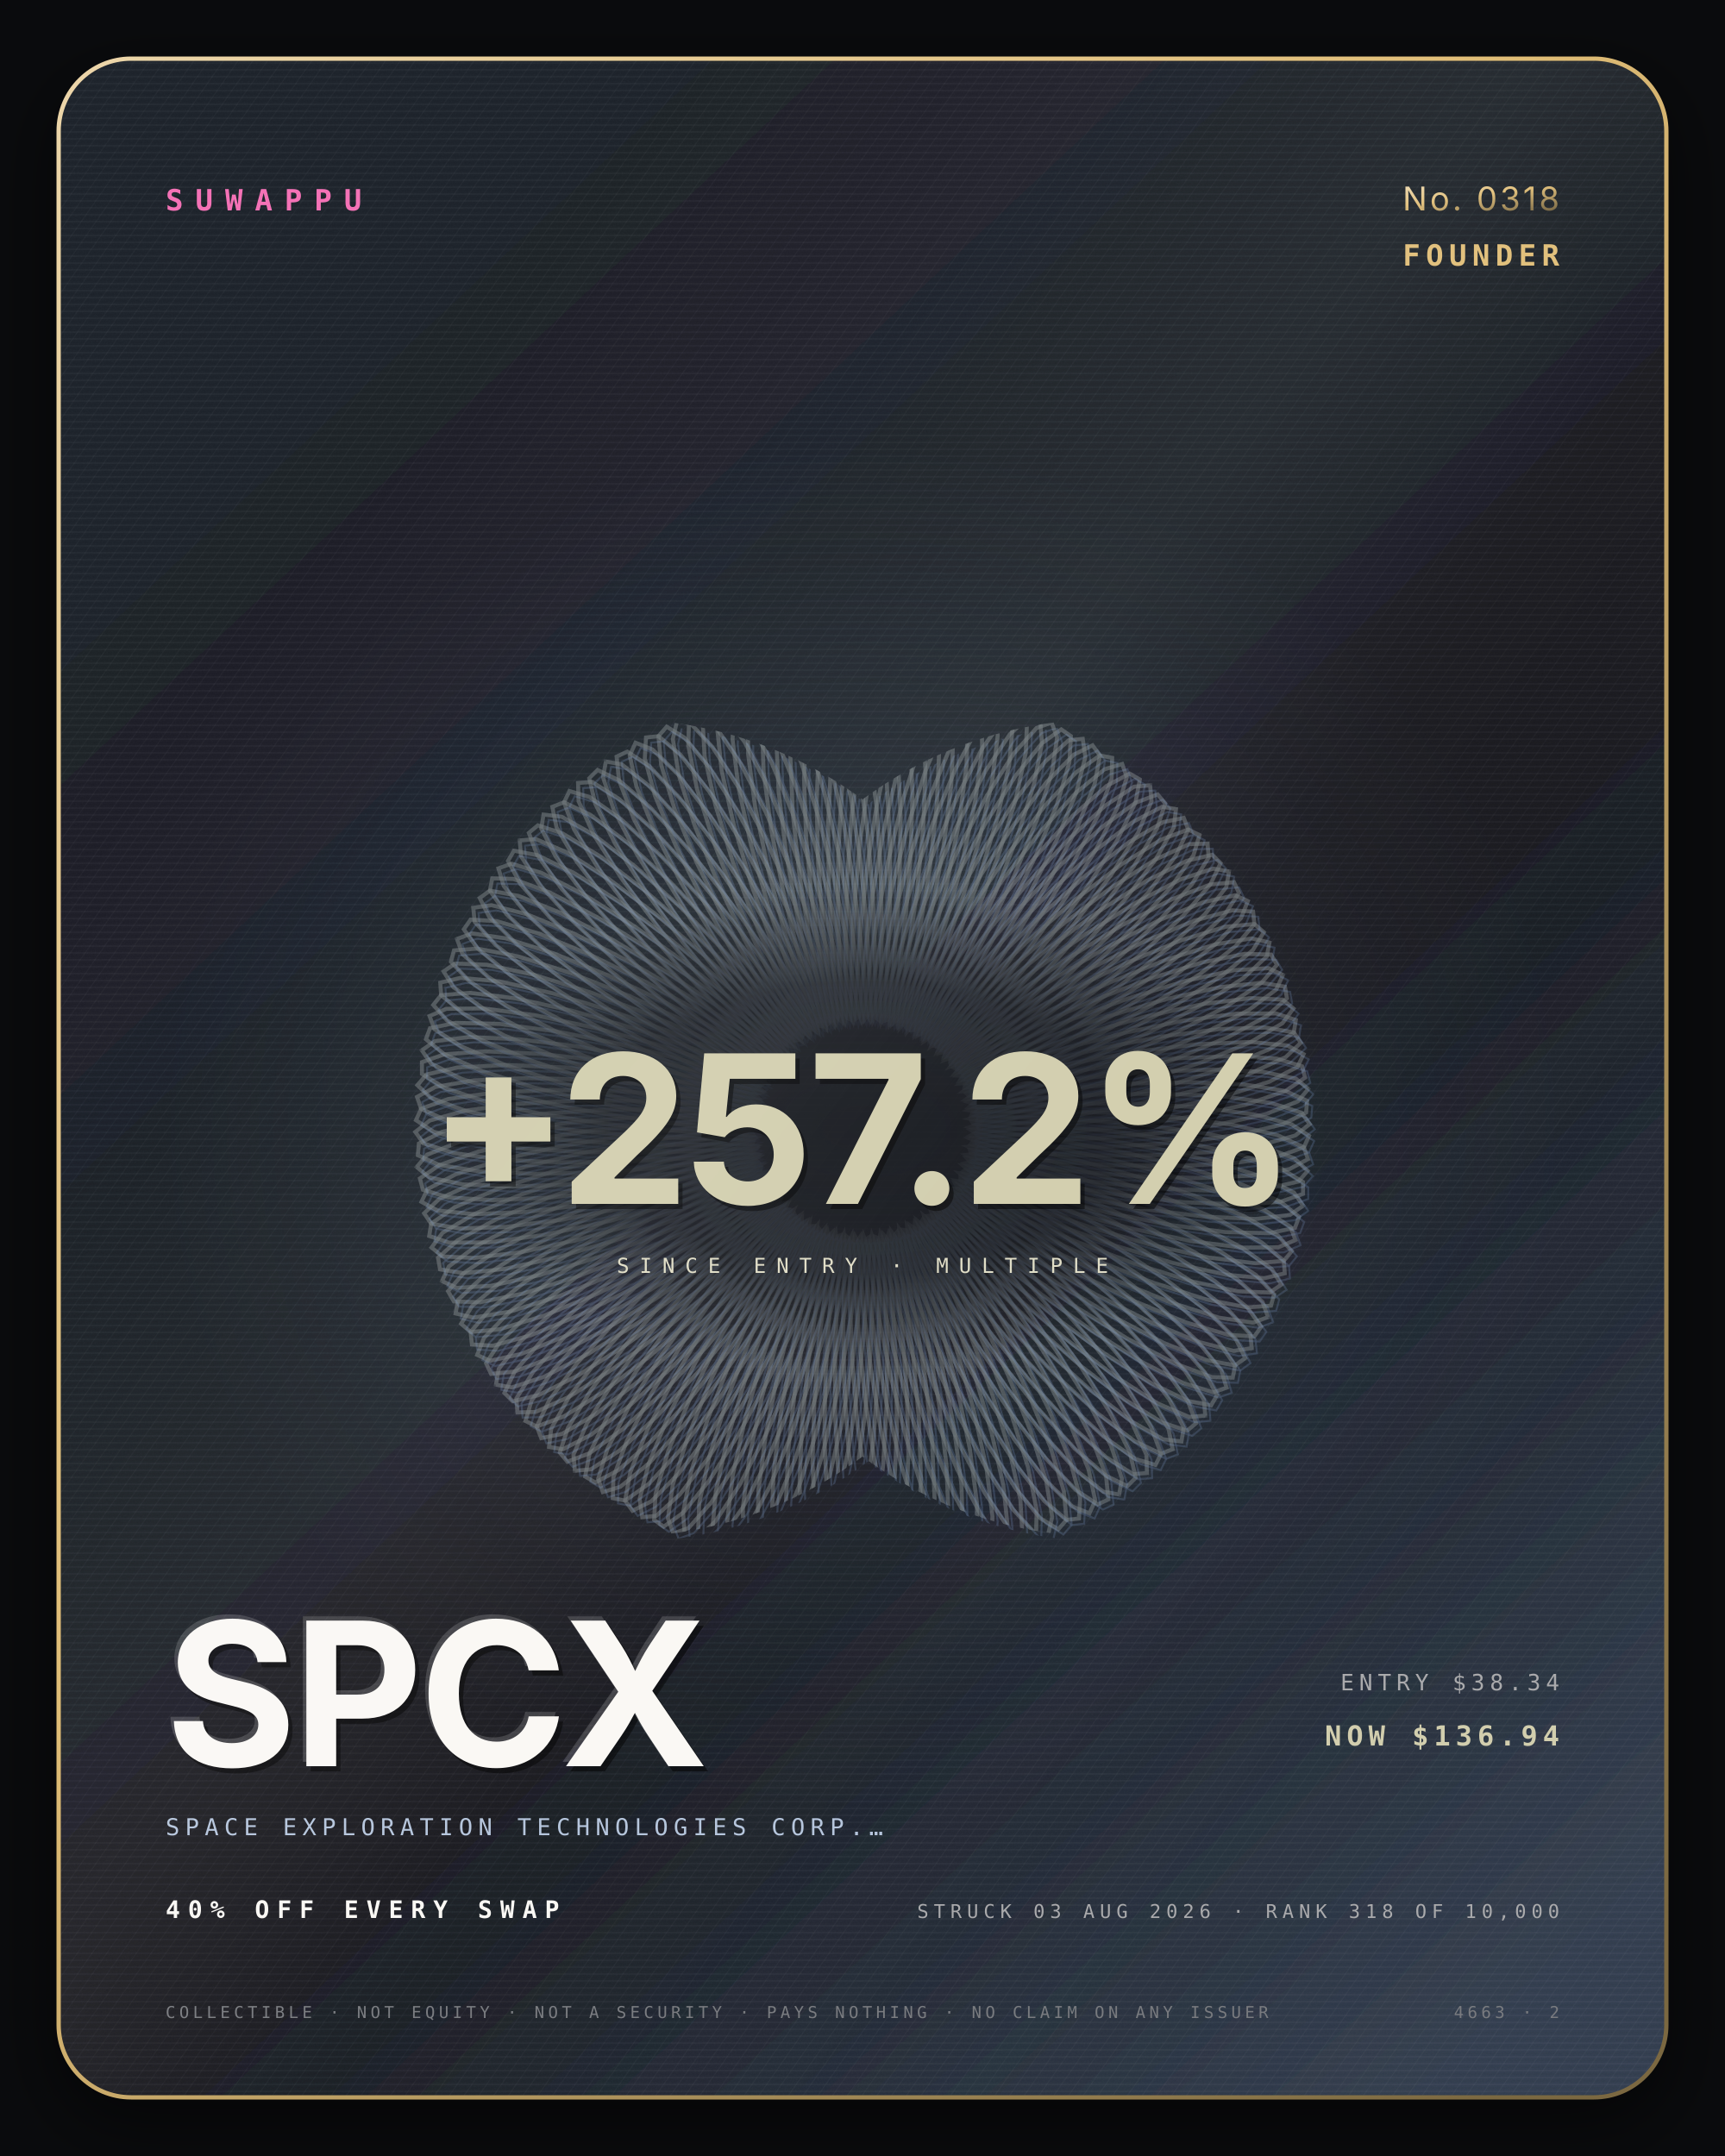
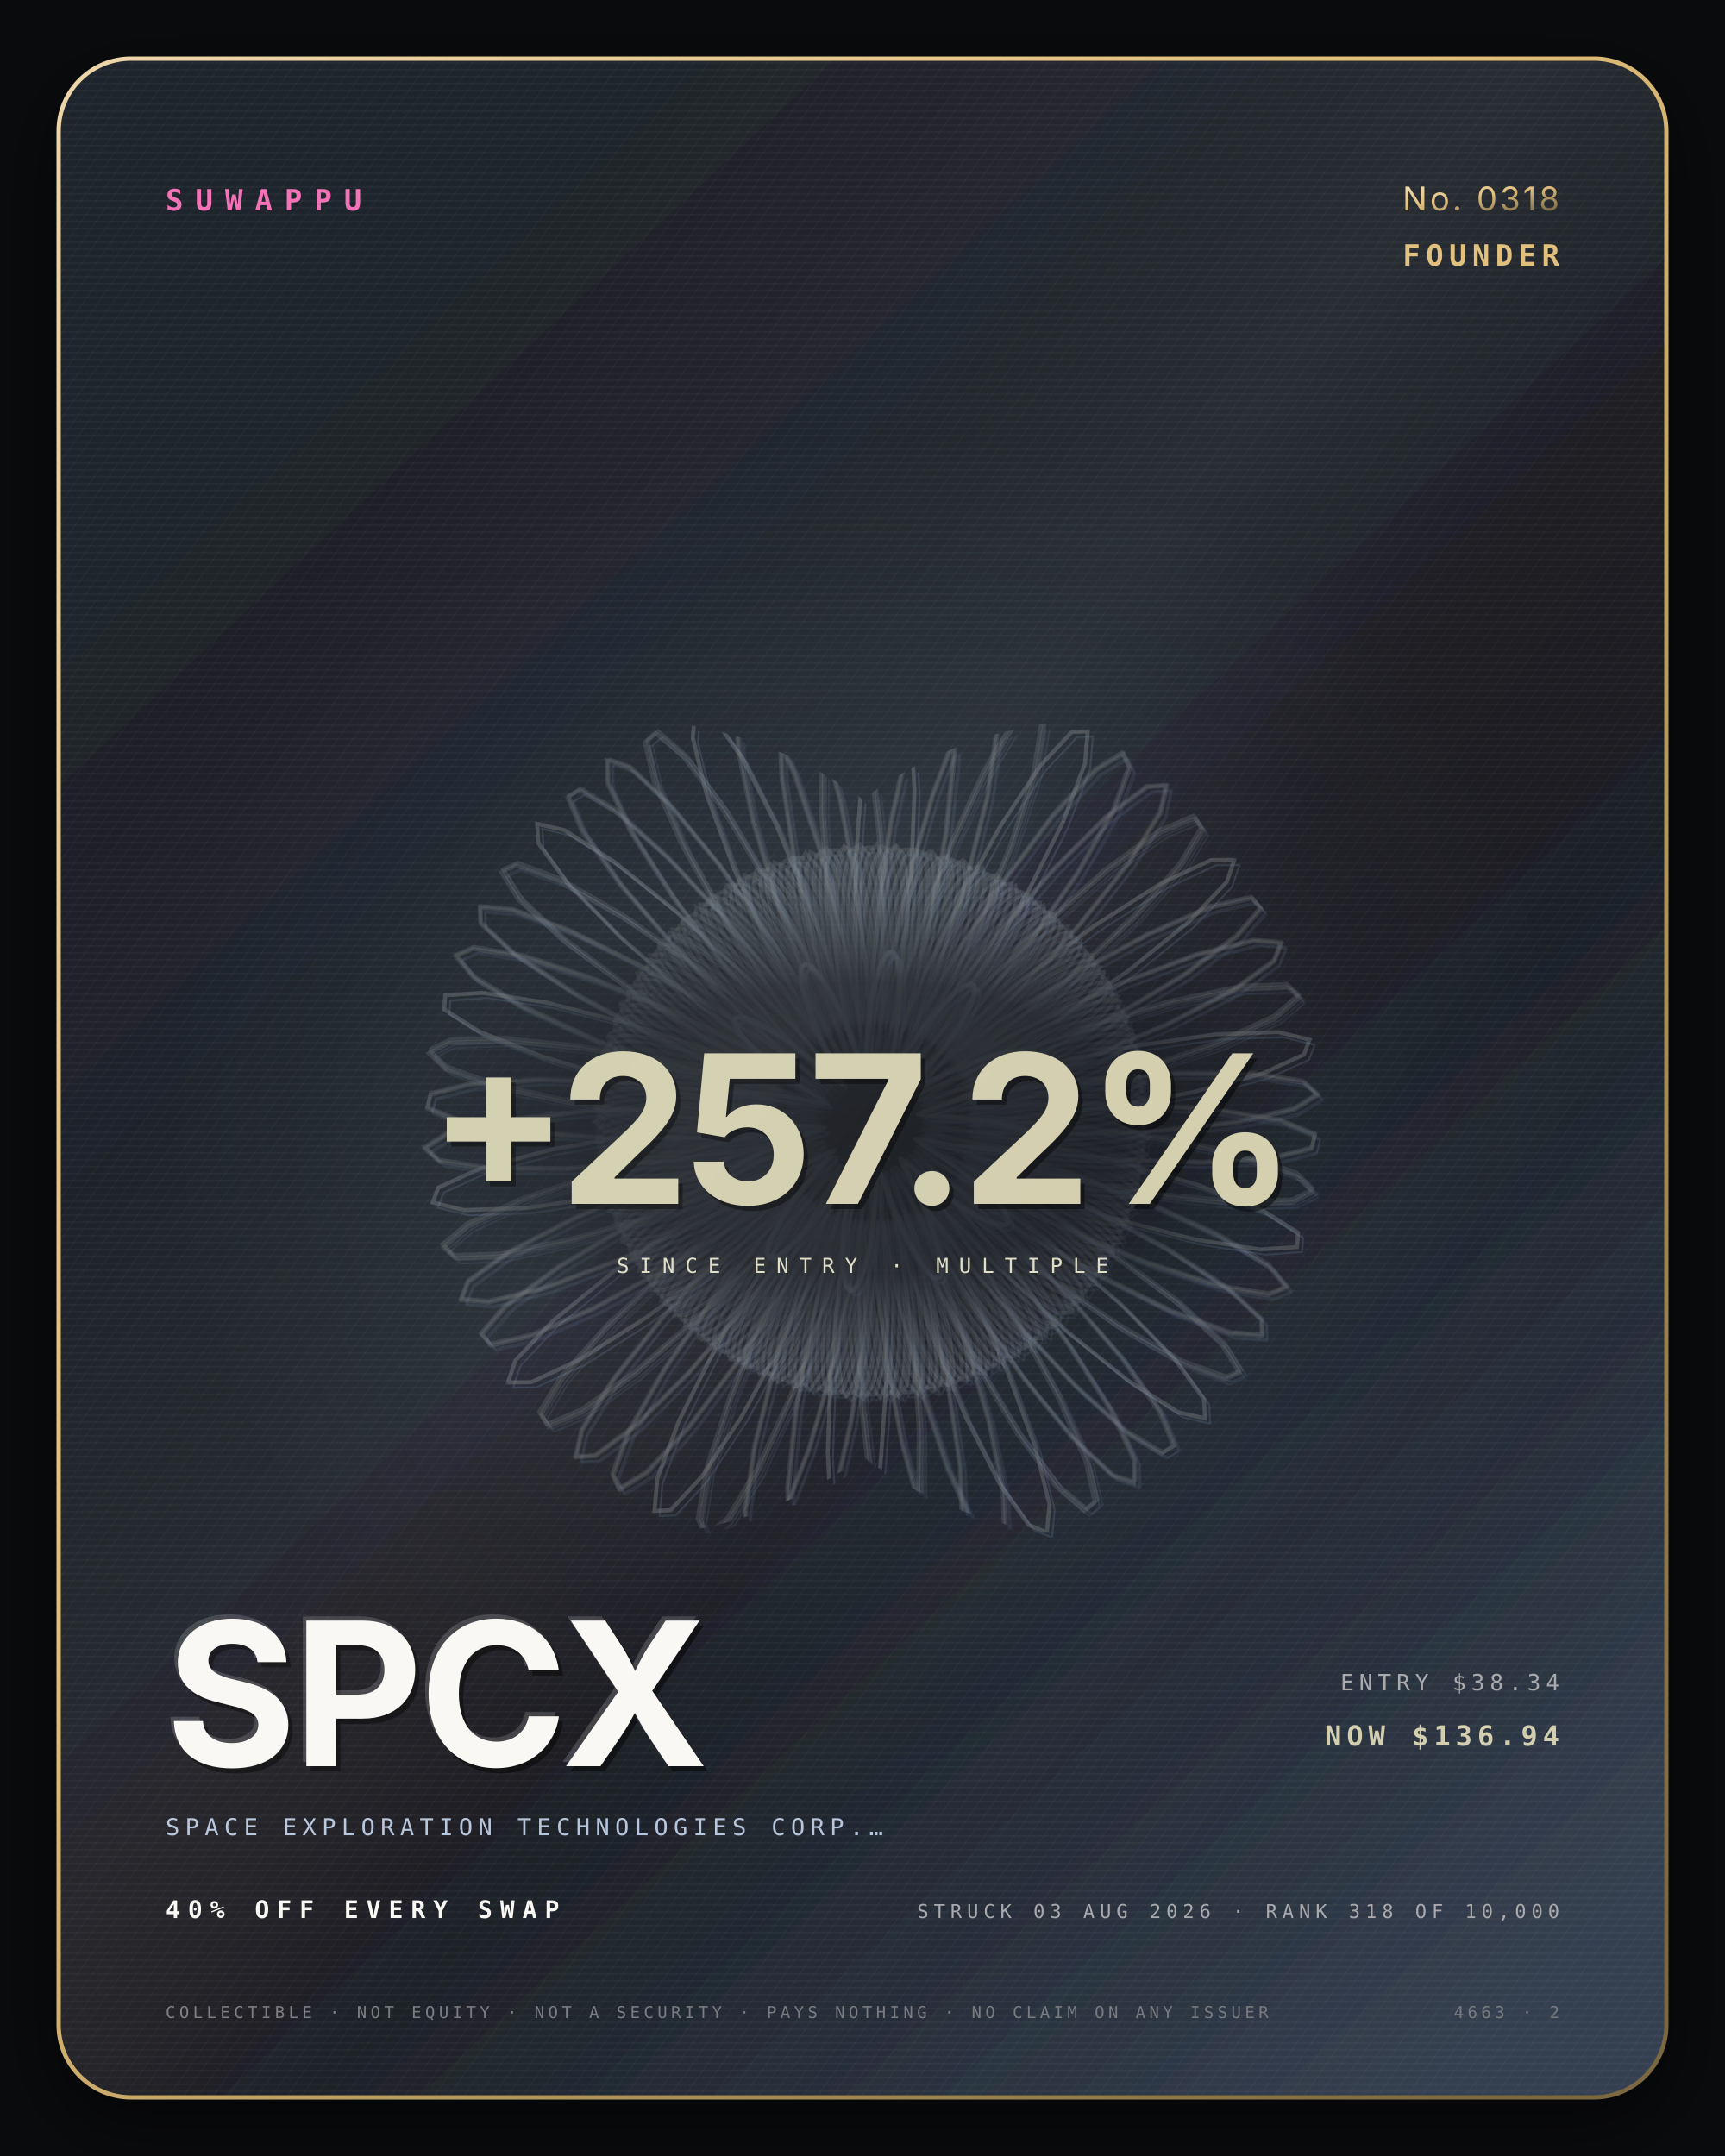
<svg xmlns="http://www.w3.org/2000/svg" width="1000" height="1250" viewBox="0 0 1000 1250" role="img" aria-label="SPCX position card">
  <defs>
    <clipPath id="cut">
      <circle cx="359" cy="654" r="237" />
      <circle cx="641" cy="654" r="237" />
    </clipPath>
    <clipPath id="card">
      <rect x="34" y="34" width="932" height="1182" rx="42" />
    </clipPath>
    <linearGradient id="mgrad" x1="0" y1="0" x2="0.9" y2="1">
      <stop offset="0" stop-color="#ecd6aa" />
      <stop offset="0.45" stop-color="#e0bd76" />
      <stop offset="1" stop-color="#7b6841" />
    </linearGradient>
    <linearGradient id="sheen" x1="0" y1="0" x2="1" y2="1">
      <stop offset="0.22" stop-color="#ffffff" stop-opacity="0" />
      <stop offset="0.46" stop-color="#ffffff" stop-opacity="0.065" />
      <stop offset="0.58" stop-color="#ffffff" stop-opacity="0.015" />
      <stop offset="0.80" stop-color="#ffffff" stop-opacity="0" />
    </linearGradient>
    <pattern id="brush" width="1000" height="4" patternUnits="userSpaceOnUse">
      <line x1="0" y1="0.5" x2="1000" y2="0.5" stroke="#ffffff" stroke-opacity="0.028" stroke-width="1" />
      <line x1="0" y1="2.5" x2="1000" y2="2.5" stroke="#000000" stroke-opacity="0.020" stroke-width="1" />
    </pattern>
    <filter id="drop" x="-6%" y="-6%" width="112%" height="112%">
      <feDropShadow dx="0" dy="14" stdDeviation="20" flood-color="#000000" flood-opacity="0.55" />
    </filter>
    <filter id="grain">
      <feTurbulence type="fractalNoise" baseFrequency="0.9" numOctaves="2" seed="7" stitchTiles="stitch" />
      <feColorMatrix type="matrix" values="0 0 0 0 0.5 0 0 0 0 0.5 0 0 0 0 0.5 0 0 0 0.04 0" />
    </filter>
-     <radialGradient id="fadeg" gradientUnits="userSpaceOnUse" cx="500.0" cy="654" r="259.44">
+     <radialGradient id="fadeg" gradientUnits="userSpaceOnUse" cx="505.0" cy="650" r="259.44">
      <stop offset="0.55" stop-color="#ffffff" />
      <stop offset="1" stop-color="#000000" />
    </radialGradient>
    <mask id="fade">
-       <circle cx="500.0" cy="654" r="259.44" fill="url(#fadeg)" />
+       <circle cx="505.0" cy="650" r="259.44" fill="url(#fadeg)" />
    </mask>
    <radialGradient id="vig" cx="0.5" cy="0.42" r="0.75">
      <stop offset="0.55" stop-color="#000000" stop-opacity="0" />
      <stop offset="1" stop-color="#000000" stop-opacity="0.34" />
    </radialGradient>
-     <path id="e1" d="M759.4 654.0L752.8 660.6L733.8 666.3L705.0 670.1L670.2 671.9L634.2 671.7L601.6 670.1L576.9 668.2L563.0 667.4L561.7 668.8L572.9 673.5L594.7 682.1L624.0 694.3L656.5 709.4L687.6 726.0L713.0 742.2L729.2 756.1L734.0 765.6L726.9 769.6L708.7 767.3L682.0 759.1L650.3 746.1L617.7 730.4L588.3 714.7L565.6 701.7L552.1 693.9L548.8 693.5L555.5 701.4L570.5 717.5L591.1 740.4L613.7 767.7L635.0 796.3L651.8 822.6L661.5 843.1L662.9 855.2L655.9 857.2L641.4 848.7L621.5 830.8L598.8 806.1L576.0 778.0L555.8 750.6L540.2 728.0L530.5 713.8L526.9 710.3L528.8 718.7L534.9 738.2L543.3 766.7L552.0 800.8L559.1 836.0L563.3 867.7L563.7 891.8L560.3 905.1L553.5 905.7L544.4 893.5L534.2 870.1L524.3 838.8L515.7 803.7L509.1 769.7L504.6 741.5L501.8 722.8L500.0 716.3L498.2 722.8L495.4 741.5L490.9 769.7L484.3 803.7L475.7 838.8L465.8 870.1L455.6 893.5L446.5 905.7L439.7 905.1L436.3 891.8L436.7 867.7L440.9 836.0L448.0 800.8L456.7 766.7L465.1 738.2L471.2 718.7L473.1 710.3L469.5 713.8L459.8 728.0L444.2 750.6L424.0 778.0L401.2 806.1L378.5 830.8L358.6 848.7L344.1 857.2L337.1 855.2L338.5 843.1L348.2 822.6L365.0 796.3L386.3 767.7L408.9 740.4L429.5 717.5L444.5 701.4L451.2 693.5L447.9 693.9L434.4 701.7L411.7 714.7L382.3 730.4L349.7 746.1L318.0 759.1L291.3 767.3L273.1 769.6L266.0 765.6L270.8 756.1L287.0 742.2L312.4 726.0L343.5 709.4L376.0 694.3L405.3 682.1L427.1 673.5L438.3 668.8L437.0 667.4L423.1 668.2L398.4 670.1L365.8 671.7L329.8 671.9L295.0 670.1L266.2 666.3L247.2 660.6L240.6 654.0L247.2 647.4L266.2 641.7L295.0 637.9L329.8 636.1L365.8 636.3L398.4 637.9L423.1 639.8L437.0 640.6L438.3 639.2L427.1 634.5L405.3 625.9L376.0 613.7L343.5 598.6L312.4 582.0L287.0 565.8L270.8 551.9L266.0 542.4L273.1 538.4L291.3 540.7L318.0 548.9L349.7 561.9L382.3 577.6L411.7 593.3L434.4 606.3L447.9 614.1L451.2 614.5L444.5 606.6L429.5 590.5L408.9 567.6L386.3 540.3L365.0 511.7L348.2 485.4L338.5 464.9L337.1 452.8L344.1 450.8L358.6 459.3L378.5 477.2L401.2 501.9L424.0 530.0L444.2 557.4L459.8 580.0L469.5 594.2L473.1 597.7L471.2 589.3L465.1 569.8L456.7 541.3L448.0 507.2L440.9 472.0L436.7 440.3L436.3 416.2L439.7 402.9L446.5 402.3L455.6 414.5L465.8 437.9L475.7 469.2L484.3 504.3L490.9 538.3L495.4 566.5L498.2 585.2L500.0 591.7L501.8 585.2L504.6 566.5L509.1 538.3L515.7 504.3L524.3 469.2L534.2 437.9L544.4 414.5L553.5 402.3L560.3 402.9L563.7 416.2L563.3 440.3L559.1 472.0L552.0 507.2L543.3 541.3L534.9 569.8L528.8 589.3L526.9 597.7L530.5 594.2L540.2 580.0L555.8 557.4L576.0 530.0L598.8 501.9L621.5 477.2L641.4 459.3L655.9 450.8L662.9 452.8L661.5 464.9L651.8 485.4L635.0 511.7L613.7 540.3L591.1 567.6L570.5 590.5L555.5 606.6L548.8 614.5L552.1 614.1L565.6 606.3L588.3 593.3L617.7 577.6L650.3 561.9L682.0 548.9L708.7 540.7L726.9 538.4L734.0 542.4L729.2 551.9L713.0 565.8L687.6 582.0L656.5 598.6L624.0 613.7L594.7 625.9L572.9 634.5L561.7 639.2L563.0 640.6L576.9 639.8L601.6 637.9L634.2 636.3L670.2 636.1L705.0 637.9L733.8 641.7L752.8 647.4L759.4 654.0" />
+     <path id="e1" d="M764.4 650.0L753.4 657.8L722.3 663.7L677.2 666.3L626.9 665.4L580.8 662.0L547.8 658.2L533.9 656.5L541.2 659.3L568.0 668.3L608.5 683.6L654.4 703.8L696.6 725.8L726.7 745.9L738.9 760.1L731.1 765.2L705.0 760.0L665.7 745.1L620.8 723.5L578.6 700.0L546.5 680.2L529.8 669.2L530.4 671.0L546.8 686.9L574.5 715.3L607.1 752.1L637.4 791.0L659.1 824.8L668.1 847.1L662.8 853.4L644.6 842.1L617.3 815.3L586.2 778.0L556.9 737.8L534.2 703.0L520.9 681.2L517.9 677.4L523.8 693.4L535.5 726.9L549.0 772.3L560.6 821.1L567.3 864.3L567.5 893.5L561.5 903.0L550.9 890.9L538.2 859.4L525.8 814.6L515.9 765.3L509.5 720.9L506.3 690.3L505.0 679.3L503.7 690.3L500.5 720.9L494.1 765.3L484.2 814.6L471.8 859.4L459.1 890.9L448.5 903.0L442.5 893.5L442.7 864.3L449.4 821.1L461.0 772.3L474.5 726.9L486.2 693.4L492.1 677.4L489.1 681.2L475.8 703.0L453.1 737.8L423.8 778.0L392.7 815.3L365.4 842.1L347.2 853.4L341.9 847.1L350.9 824.8L372.6 791.0L402.9 752.1L435.5 715.3L463.2 686.9L479.6 671.0L480.2 669.2L463.5 680.2L431.4 700.0L389.2 723.5L344.3 745.1L305.0 760.0L278.9 765.2L271.1 760.1L283.3 745.9L313.4 725.8L355.6 703.8L401.5 683.6L442.0 668.3L468.8 659.3L476.1 656.5L462.2 658.2L429.2 662.0L383.1 665.4L332.8 666.3L287.7 663.7L256.6 657.8L245.6 650.0L256.6 642.2L287.7 636.3L332.8 633.7L383.1 634.6L429.2 638.0L462.2 641.8L476.1 643.5L468.8 640.7L442.0 631.7L401.5 616.4L355.6 596.2L313.4 574.2L283.3 554.1L271.1 539.9L278.9 534.8L305.0 540.0L344.3 554.9L389.2 576.5L431.4 600.0L463.5 619.8L480.2 630.8L479.6 629.0L463.2 613.1L435.5 584.7L402.9 547.9L372.6 509.0L350.9 475.2L341.9 452.9L347.2 446.6L365.4 457.9L392.7 484.7L423.8 522.0L453.1 562.2L475.8 597.0L489.1 618.8L492.1 622.6L486.2 606.6L474.5 573.1L461.0 527.7L449.4 478.9L442.7 435.7L442.5 406.5L448.5 397.0L459.1 409.1L471.8 440.6L484.2 485.4L494.1 534.7L500.5 579.1L503.7 609.7L505.0 620.7L506.3 609.7L509.5 579.1L515.9 534.7L525.8 485.4L538.2 440.6L550.9 409.1L561.5 397.0L567.5 406.5L567.3 435.7L560.6 478.9L549.0 527.7L535.5 573.1L523.8 606.6L517.9 622.6L520.9 618.8L534.2 597.0L556.9 562.2L586.2 522.0L617.3 484.7L644.6 457.9L662.8 446.6L668.1 452.9L659.1 475.2L637.4 509.0L607.1 547.9L574.5 584.7L546.8 613.1L530.4 629.0L529.8 630.8L546.5 619.8L578.6 600.0L620.8 576.5L665.7 554.9L705.0 540.0L731.1 534.8L738.9 539.9L726.7 554.1L696.6 574.2L654.4 596.2L608.5 616.4L568.0 631.7L541.2 640.7L533.9 643.5L547.8 641.8L580.8 638.0L626.9 634.6L677.2 633.7L722.3 636.3L753.4 642.2L764.4 650.0" />
+     <path id="e2" d="M665.3 650.0L658.1 654.8L638.4 658.4L611.8 660.1L585.7 660.2L567.3 659.9L561.5 660.8L569.8 664.5L589.3 671.6L614.2 681.7L637.3 693.0L651.9 702.9L653.7 708.9L642.2 709.4L620.7 704.4L594.9 695.8L571.7 686.7L557.1 680.8L554.3 681.3L563.2 689.5L580.2 704.7L599.9 723.6L616.0 741.9L623.7 754.7L620.7 758.6L607.7 752.7L588.3 738.7L567.5 720.9L550.5 705.0L541.0 696.4L540.3 698.5L547.1 711.9L558.2 733.8L569.3 758.7L576.6 780.2L577.5 792.3L571.7 791.8L560.8 778.9L547.5 757.2L535.0 733.2L525.8 714.0L521.1 705.4L520.5 710.4L522.4 728.1L524.8 753.8L525.7 780.6L524.1 801.1L520.1 809.6L514.7 803.7L509.2 785.0L505.0 758.9L502.4 732.7L501.0 713.7L499.6 707.2L496.8 714.9L491.6 734.5L484.0 760.1L474.9 784.5L466.3 800.6L460.3 803.7L458.5 793.1L461.2 771.7L467.3 745.3L474.3 721.0L479.0 705.3L478.6 701.8L471.6 710.7L458.4 728.7L441.5 750.1L424.7 768.2L412.2 777.7L407.5 775.7L411.7 762.8L423.5 742.4L439.2 720.1L453.7 701.3L461.9 690.4L460.4 689.3L448.2 697.0L427.8 709.9L404.0 723.4L383.0 732.9L370.4 735.4L369.6 730.1L380.8 718.3L400.8 703.1L423.6 688.3L442.4 677.1L451.2 671.3L447.0 670.9L430.2 674.3L405.1 679.0L378.3 682.5L357.2 683.0L347.6 680.0L352.2 674.2L369.6 667.1L395.0 660.4L421.1 655.3L440.4 652.0L447.5 650.0L440.4 648.0L421.1 644.7L395.0 639.6L369.6 632.9L352.2 625.8L347.6 620.0L357.2 617.0L378.3 617.5L405.1 621.0L430.2 625.7L447.0 629.1L451.2 628.7L442.4 622.9L423.6 611.7L400.8 596.9L380.8 581.7L369.6 569.9L370.4 564.6L383.0 567.1L404.0 576.6L427.8 590.1L448.2 603.0L460.4 610.7L461.9 609.6L453.7 598.7L439.2 579.9L423.5 557.6L411.7 537.2L407.5 524.3L412.2 522.3L424.7 531.8L441.5 549.9L458.4 571.3L471.6 589.3L478.6 598.2L479.0 594.7L474.3 579.0L467.3 554.7L461.2 528.3L458.5 506.9L460.3 496.3L466.3 499.4L474.9 515.5L484.0 539.9L491.6 565.5L496.8 585.1L499.6 592.8L501.0 586.3L502.4 567.3L505.0 541.1L509.2 515.0L514.7 496.3L520.1 490.4L524.1 498.9L525.7 519.4L524.8 546.2L522.4 571.9L520.5 589.6L521.1 594.6L525.8 586.0L535.0 566.8L547.5 542.8L560.8 521.1L571.7 508.2L577.5 507.7L576.6 519.8L569.3 541.3L558.2 566.2L547.1 588.1L540.3 601.5L541.0 603.6L550.5 595.0L567.5 579.1L588.3 561.3L607.7 547.3L620.7 541.4L623.7 545.3L616.0 558.1L599.9 576.4L580.2 595.3L563.2 610.5L554.3 618.7L557.1 619.2L571.7 613.3L594.9 604.2L620.7 595.6L642.2 590.6L653.7 591.1L651.9 597.1L637.3 607.0L614.2 618.3L589.3 628.4L569.8 635.5L561.5 639.2L567.3 640.1L585.7 639.8L611.8 639.9L638.4 641.6L658.1 645.2L665.3 650.0" />
+     <path id="e3" d="M604.1 650.0L601.6 653.0L594.3 655.6L583.3 657.4L570.2 658.2L556.9 658.2L545.1 657.7L536.6 657.1L532.3 657.0L532.9 658.1L538.0 660.7L546.8 665.1L557.9 670.9L569.4 677.9L579.7 685.2L587.2 691.9L590.9 697.2L590.1 700.3L585.0 700.7L576.3 698.5L565.3 693.8L553.4 687.6L542.3 680.8L533.2 674.9L527.2 670.8L524.8 669.8L525.8 672.2L529.9 678.2L535.8 687.3L542.6 698.4L548.8 710.3L553.5 721.3L555.7 730.0L555.3 735.1L552.2 735.9L546.9 732.2L540.2 724.7L532.9 714.4L525.9 702.9L520.1 691.8L515.7 683.0L513.1 677.9L512.0 677.3L512.1 681.6L512.7 690.1L513.2 701.9L513.2 715.2L512.4 728.3L510.6 739.3L508.0 746.6L505.0 749.1L502.0 746.6L499.4 739.3L497.6 728.3L496.8 715.2L496.8 701.9L497.3 690.1L497.9 681.6L498.0 677.3L496.9 677.9L494.3 683.0L489.9 691.8L484.1 702.9L477.1 714.4L469.8 724.7L463.1 732.2L457.8 735.9L454.7 735.1L454.3 730.0L456.5 721.3L461.2 710.3L467.4 698.4L474.2 687.3L480.1 678.2L484.2 672.2L485.2 669.8L482.8 670.8L476.8 674.9L467.7 680.8L456.6 687.6L444.7 693.8L433.7 698.5L425.0 700.7L419.9 700.3L419.1 697.2L422.8 691.9L430.3 685.2L440.6 677.9L452.1 670.9L463.2 665.1L472.0 660.7L477.1 658.1L477.7 657.0L473.4 657.1L464.9 657.7L453.1 658.2L439.8 658.2L426.7 657.4L415.7 655.6L408.4 653.0L405.9 650.0L408.4 647.0L415.7 644.4L426.7 642.6L439.8 641.8L453.1 641.8L464.9 642.3L473.4 642.9L477.7 643.0L477.1 641.9L472.0 639.3L463.2 634.9L452.1 629.1L440.6 622.1L430.3 614.8L422.8 608.1L419.1 602.8L419.9 599.7L425.0 599.3L433.7 601.5L444.7 606.2L456.6 612.4L467.7 619.2L476.8 625.1L482.8 629.2L485.2 630.2L484.2 627.8L480.1 621.8L474.2 612.7L467.4 601.6L461.2 589.7L456.5 578.7L454.3 570.0L454.7 564.9L457.8 564.1L463.1 567.8L469.8 575.3L477.1 585.6L484.1 597.1L489.9 608.2L494.3 617.0L496.9 622.1L498.0 622.7L497.9 618.4L497.3 609.9L496.8 598.1L496.8 584.8L497.6 571.7L499.4 560.7L502.0 553.4L505.0 550.9L508.0 553.4L510.6 560.7L512.4 571.7L513.2 584.8L513.2 598.1L512.7 609.9L512.1 618.4L512.0 622.7L513.1 622.1L515.7 617.0L520.1 608.2L525.9 597.1L532.9 585.6L540.2 575.3L546.9 567.8L552.2 564.1L555.3 564.9L555.7 570.0L553.5 578.7L548.8 589.7L542.6 601.6L535.8 612.7L529.9 621.8L525.8 627.8L524.8 630.2L527.2 629.2L533.2 625.1L542.3 619.2L553.4 612.4L565.3 606.2L576.3 601.5L585.0 599.3L590.1 599.7L590.9 602.8L587.2 608.1L579.7 614.8L569.4 622.1L557.9 629.1L546.8 634.9L538.0 639.3L532.9 641.9L532.3 643.0L536.6 642.9L545.1 642.3L556.9 641.8L570.2 641.8L583.3 642.6L594.3 644.4L601.6 647.0L604.1 650.0" />
    <linearGradient id="plate" x1="0.1" y1="0" x2="0.85" y2="1">
      <stop offset="0" stop-color="#1e232c" />
      <stop offset="0.62" stop-color="#14171d" />
      <stop offset="1" stop-color="#333e4f" />
    </linearGradient>
    <radialGradient id="bloom" cx="0.5" cy="0.5" r="0.5">
      <stop offset="0" stop-color="#c3bf95" stop-opacity="0.12" />
      <stop offset="0.5" stop-color="#7d9cc9" stop-opacity="0.06" />
      <stop offset="1" stop-color="#7d9cc9" stop-opacity="0" />
    </radialGradient>
    <radialGradient id="clear" cx="0.5" cy="0.5" r="0.5">
      <stop offset="0" stop-color="#14171d" stop-opacity="0.90" />
      <stop offset="0.6" stop-color="#14171d" stop-opacity="0.74" />
      <stop offset="1" stop-color="#14171d" stop-opacity="0" />
    </radialGradient>
    <pattern id="hatch" width="7" height="7" patternUnits="userSpaceOnUse" patternTransform="rotate(35)">
      <line x1="0" y1="0" x2="0" y2="7" stroke="#ffffff" stroke-opacity="0.030" stroke-width="1" />
    </pattern>
  </defs>
  <rect width="1000" height="1250" fill="#0a0b0d" />
  <rect x="34" y="34" width="932" height="1182" rx="42" fill="url(#plate)" filter="url(#drop)" />
  <g clip-path="url(#card)">
    <rect width="1000" height="1250" fill="url(#hatch)" />
    <rect width="1000" height="1250" fill="url(#brush)" />
    <rect width="1000" height="1250" filter="url(#grain)" />
-     <ellipse cx="500.0" cy="654" rx="409.44" ry="399.44" fill="url(#bloom)" />
+     <ellipse cx="505.0" cy="650" rx="409.44" ry="399.44" fill="url(#bloom)" />
    <g clip-path="url(#cut)" stroke="#9ba3a4" fill="none" stroke-width="2.3" opacity="0.66">
-       <use href="#e1" transform="rotate(235.00 500.0 654)" opacity="0.34" />
-       <use href="#e1" transform="rotate(250.00 500.0 654)" opacity="0.34" />
-       <use href="#e1" transform="rotate(265.00 500.0 654)" opacity="0.34" />
-       <use href="#e1" transform="rotate(280.00 500.0 654)" opacity="0.34" />
-       <use href="#e1" transform="rotate(295.00 500.0 654)" opacity="0.34" />
-       <use href="#e1" transform="rotate(310.00 500.0 654)" opacity="0.34" />
-       <use href="#e1" transform="rotate(325.00 500.0 654)" opacity="0.34" />
-       <use href="#e1" transform="rotate(340.00 500.0 654)" opacity="0.34" />
-       <use href="#e1" transform="rotate(355.00 500.0 654)" opacity="0.34" />
-       <use href="#e1" transform="rotate(370.00 500.0 654)" opacity="0.34" />
-       <use href="#e1" transform="rotate(385.00 500.0 654)" opacity="0.34" />
-       <use href="#e1" transform="rotate(400.00 500.0 654)" opacity="0.34" />
-       <use href="#e1" transform="rotate(415.00 500.0 654)" opacity="0.34" />
-       <use href="#e1" transform="rotate(430.00 500.0 654)" opacity="0.34" />
-       <use href="#e1" transform="rotate(445.00 500.0 654)" opacity="0.34" />
-       <use href="#e1" transform="rotate(460.00 500.0 654)" opacity="0.34" />
-       <use href="#e1" transform="rotate(475.00 500.0 654)" opacity="0.34" />
-       <use href="#e1" transform="rotate(490.00 500.0 654)" opacity="0.34" />
-       <use href="#e1" transform="rotate(505.00 500.0 654)" opacity="0.34" />
-       <use href="#e1" transform="rotate(520.00 500.0 654)" opacity="0.34" />
-       <use href="#e1" transform="rotate(535.00 500.0 654)" opacity="0.34" />
-       <use href="#e1" transform="rotate(550.00 500.0 654)" opacity="0.34" />
-       <use href="#e1" transform="rotate(565.00 500.0 654)" opacity="0.34" />
-       <use href="#e1" transform="rotate(580.00 500.0 654)" opacity="0.34" />
+       <use href="#e1" transform="rotate(53.80 505.0 650)" opacity="0.26" />
+       <use href="#e1" transform="rotate(99.03 505.0 650)" opacity="0.26" />
+       <use href="#e1" transform="rotate(144.29 505.0 650)" opacity="0.26" />
+       <use href="#e1" transform="rotate(189.18 505.0 650)" opacity="0.26" />
+       <use href="#e1" transform="rotate(234.03 505.0 650)" opacity="0.26" />
+       <use href="#e1" transform="rotate(279.30 505.0 650)" opacity="0.26" />
+       <use href="#e1" transform="rotate(324.25 505.0 650)" opacity="0.26" />
+       <use href="#e1" transform="rotate(368.72 505.0 650)" opacity="0.26" />
+       <use href="#e2" transform="rotate(150.11 505.0 650)" opacity="0.24" />
+       <use href="#e2" transform="rotate(176.07 505.0 650)" opacity="0.24" />
+       <use href="#e2" transform="rotate(201.49 505.0 650)" opacity="0.24" />
+       <use href="#e2" transform="rotate(226.96 505.0 650)" opacity="0.24" />
+       <use href="#e2" transform="rotate(253.37 505.0 650)" opacity="0.24" />
+       <use href="#e2" transform="rotate(278.89 505.0 650)" opacity="0.24" />
+       <use href="#e2" transform="rotate(304.50 505.0 650)" opacity="0.24" />
+       <use href="#e2" transform="rotate(330.18 505.0 650)" opacity="0.24" />
+       <use href="#e2" transform="rotate(355.71 505.0 650)" opacity="0.24" />
+       <use href="#e2" transform="rotate(381.49 505.0 650)" opacity="0.24" />
+       <use href="#e2" transform="rotate(407.70 505.0 650)" opacity="0.24" />
+       <use href="#e2" transform="rotate(433.56 505.0 650)" opacity="0.24" />
+       <use href="#e2" transform="rotate(458.58 505.0 650)" opacity="0.24" />
+       <use href="#e2" transform="rotate(484.54 505.0 650)" opacity="0.24" />
+       <use href="#e3" transform="rotate(187.10 505.0 650)" opacity="0.34" />
+       <use href="#e3" transform="rotate(246.47 505.0 650)" opacity="0.34" />
+       <use href="#e3" transform="rotate(306.53 505.0 650)" opacity="0.34" />
+       <use href="#e3" transform="rotate(366.77 505.0 650)" opacity="0.34" />
+       <use href="#e3" transform="rotate(427.22 505.0 650)" opacity="0.34" />
+       <use href="#e3" transform="rotate(487.08 505.0 650)" opacity="0.34" />
    </g>
    <g clip-path="url(#cut)" stroke="#7d9cc9" fill="none" stroke-width="1.1" opacity="0.40" transform="translate(3 3)">
-       <use href="#e1" transform="rotate(235.00 500.0 654)" opacity="0.34" />
-       <use href="#e1" transform="rotate(250.00 500.0 654)" opacity="0.34" />
-       <use href="#e1" transform="rotate(265.00 500.0 654)" opacity="0.34" />
-       <use href="#e1" transform="rotate(280.00 500.0 654)" opacity="0.34" />
-       <use href="#e1" transform="rotate(295.00 500.0 654)" opacity="0.34" />
-       <use href="#e1" transform="rotate(310.00 500.0 654)" opacity="0.34" />
-       <use href="#e1" transform="rotate(325.00 500.0 654)" opacity="0.34" />
-       <use href="#e1" transform="rotate(340.00 500.0 654)" opacity="0.34" />
-       <use href="#e1" transform="rotate(355.00 500.0 654)" opacity="0.34" />
-       <use href="#e1" transform="rotate(370.00 500.0 654)" opacity="0.34" />
-       <use href="#e1" transform="rotate(385.00 500.0 654)" opacity="0.34" />
-       <use href="#e1" transform="rotate(400.00 500.0 654)" opacity="0.34" />
-       <use href="#e1" transform="rotate(415.00 500.0 654)" opacity="0.34" />
-       <use href="#e1" transform="rotate(430.00 500.0 654)" opacity="0.34" />
-       <use href="#e1" transform="rotate(445.00 500.0 654)" opacity="0.34" />
-       <use href="#e1" transform="rotate(460.00 500.0 654)" opacity="0.34" />
-       <use href="#e1" transform="rotate(475.00 500.0 654)" opacity="0.34" />
-       <use href="#e1" transform="rotate(490.00 500.0 654)" opacity="0.34" />
-       <use href="#e1" transform="rotate(505.00 500.0 654)" opacity="0.34" />
-       <use href="#e1" transform="rotate(520.00 500.0 654)" opacity="0.34" />
-       <use href="#e1" transform="rotate(535.00 500.0 654)" opacity="0.34" />
-       <use href="#e1" transform="rotate(550.00 500.0 654)" opacity="0.34" />
-       <use href="#e1" transform="rotate(565.00 500.0 654)" opacity="0.34" />
-       <use href="#e1" transform="rotate(580.00 500.0 654)" opacity="0.34" />
+       <use href="#e1" transform="rotate(53.80 505.0 650)" opacity="0.26" />
+       <use href="#e1" transform="rotate(99.03 505.0 650)" opacity="0.26" />
+       <use href="#e1" transform="rotate(144.29 505.0 650)" opacity="0.26" />
+       <use href="#e1" transform="rotate(189.18 505.0 650)" opacity="0.26" />
+       <use href="#e1" transform="rotate(234.03 505.0 650)" opacity="0.26" />
+       <use href="#e1" transform="rotate(279.30 505.0 650)" opacity="0.26" />
+       <use href="#e1" transform="rotate(324.25 505.0 650)" opacity="0.26" />
+       <use href="#e1" transform="rotate(368.72 505.0 650)" opacity="0.26" />
+       <use href="#e2" transform="rotate(150.11 505.0 650)" opacity="0.24" />
+       <use href="#e2" transform="rotate(176.07 505.0 650)" opacity="0.24" />
+       <use href="#e2" transform="rotate(201.49 505.0 650)" opacity="0.24" />
+       <use href="#e2" transform="rotate(226.96 505.0 650)" opacity="0.24" />
+       <use href="#e2" transform="rotate(253.37 505.0 650)" opacity="0.24" />
+       <use href="#e2" transform="rotate(278.89 505.0 650)" opacity="0.24" />
+       <use href="#e2" transform="rotate(304.50 505.0 650)" opacity="0.24" />
+       <use href="#e2" transform="rotate(330.18 505.0 650)" opacity="0.24" />
+       <use href="#e2" transform="rotate(355.71 505.0 650)" opacity="0.24" />
+       <use href="#e2" transform="rotate(381.49 505.0 650)" opacity="0.24" />
+       <use href="#e2" transform="rotate(407.70 505.0 650)" opacity="0.24" />
+       <use href="#e2" transform="rotate(433.56 505.0 650)" opacity="0.24" />
+       <use href="#e2" transform="rotate(458.58 505.0 650)" opacity="0.24" />
+       <use href="#e2" transform="rotate(484.54 505.0 650)" opacity="0.24" />
+       <use href="#e3" transform="rotate(187.10 505.0 650)" opacity="0.34" />
+       <use href="#e3" transform="rotate(246.47 505.0 650)" opacity="0.34" />
+       <use href="#e3" transform="rotate(306.53 505.0 650)" opacity="0.34" />
+       <use href="#e3" transform="rotate(366.77 505.0 650)" opacity="0.34" />
+       <use href="#e3" transform="rotate(427.22 505.0 650)" opacity="0.34" />
+       <use href="#e3" transform="rotate(487.08 505.0 650)" opacity="0.34" />
    </g>
    <text x="96" y="122" font-family="'Geist Mono','SFMono-Regular',Menlo,Consolas,'DejaVu Sans Mono',monospace" font-size="17" font-weight="bold" letter-spacing="7.0" fill="#f472b6" text-anchor="start">SUWAPPU</text>
    <text x="904" y="122" font-family="Geist,'Inter',system-ui,-apple-system,'Liberation Sans',Arial,sans-serif" font-size="19" fill="url(#mgrad)" text-anchor="end" letter-spacing="1.6">No. 0318</text>
    <text x="904" y="154" font-family="'Geist Mono','SFMono-Regular',Menlo,Consolas,'DejaVu Sans Mono',monospace" font-size="17" font-weight="bold" letter-spacing="3.2" fill="#e0bd76" text-anchor="end">FOUNDER</text>
    <text x="98.5" y="1027" font-family="Geist,'Inter',system-ui,-apple-system,'Liberation Sans',Arial,sans-serif" font-size="116" font-weight="bold" letter-spacing="-2" fill="#000000" fill-opacity="0.55">SPCX</text>
    <text x="94" y="1021.5" font-family="Geist,'Inter',system-ui,-apple-system,'Liberation Sans',Arial,sans-serif" font-size="116" font-weight="bold" letter-spacing="-2" fill="#ffffff" fill-opacity="0.16">SPCX</text>
    <text x="96" y="1024" font-family="Geist,'Inter',system-ui,-apple-system,'Liberation Sans',Arial,sans-serif" font-size="116" font-weight="bold" letter-spacing="-2" fill="#faf8f4">SPCX</text>
    <text x="96" y="1064" font-family="'Geist Mono','SFMono-Regular',Menlo,Consolas,'DejaVu Sans Mono',monospace" font-size="13.5" font-weight="normal" letter-spacing="3.2" fill="#b5c5dc" text-anchor="start">SPACE EXPLORATION TECHNOLOGIES CORP.…</text>
    <text x="904" y="980" font-family="'Geist Mono','SFMono-Regular',Menlo,Consolas,'DejaVu Sans Mono',monospace" font-size="13" font-weight="normal" letter-spacing="3.0" fill="#aaaaac" text-anchor="end">ENTRY $38.34</text>
    <text x="904" y="1012" font-family="'Geist Mono','SFMono-Regular',Menlo,Consolas,'DejaVu Sans Mono',monospace" font-size="16" font-weight="bold" letter-spacing="3.0" fill="#d2ceae" text-anchor="end">NOW $136.94</text>
    <ellipse cx="500.0" cy="654" rx="248" ry="141" fill="url(#clear)" />
    <text x="502.5" y="701" font-family="Geist,'Inter',system-ui,-apple-system,'Liberation Sans',Arial,sans-serif" font-size="120" font-weight="bold" text-anchor="middle" letter-spacing="-3" fill="#000000" fill-opacity="0.5">+257.2%</text>
    <text x="500.0" y="698" font-family="Geist,'Inter',system-ui,-apple-system,'Liberation Sans',Arial,sans-serif" font-size="120" font-weight="bold" text-anchor="middle" letter-spacing="-3" fill="#d2ceae">+257.2%</text>
    <text x="500.0" y="738" font-family="'Geist Mono','SFMono-Regular',Menlo,Consolas,'DejaVu Sans Mono',monospace" font-size="12" font-weight="normal" letter-spacing="6.0" fill="#e0ddc6" text-anchor="middle">SINCE ENTRY · MULTIPLE</text>
    <text x="96" y="1112" font-family="'Geist Mono','SFMono-Regular',Menlo,Consolas,'DejaVu Sans Mono',monospace" font-size="14" font-weight="bold" letter-spacing="4.5" fill="#faf8f4" text-anchor="start">40% OFF EVERY SWAP</text>
    <text x="904" y="1112" font-family="'Geist Mono','SFMono-Regular',Menlo,Consolas,'DejaVu Sans Mono',monospace" font-size="11" font-weight="normal" letter-spacing="3.0" fill="#aaaaac" text-anchor="end">STRUCK 03 AUG 2026 · RANK 318 OF 10,000</text>
    <text x="96" y="1170" font-family="'Geist Mono','SFMono-Regular',Menlo,Consolas,'DejaVu Sans Mono',monospace" font-size="9.5" font-weight="normal" letter-spacing="2.2" fill="#797b7f" text-anchor="start">COLLECTIBLE · NOT EQUITY · NOT A SECURITY · PAYS NOTHING · NO CLAIM ON ANY ISSUER</text>
    <text x="904" y="1170" font-family="'Geist Mono','SFMono-Regular',Menlo,Consolas,'DejaVu Sans Mono',monospace" font-size="9.5" font-weight="normal" letter-spacing="2.2" fill="#797b7f" text-anchor="end">4663 · 2</text>
    <rect width="1000" height="1250" fill="url(#sheen)" />
  </g>
  <rect x="34" y="34" width="932" height="1182" rx="42" fill="none" stroke="url(#mgrad)" stroke-width="2.5" />
</svg>
